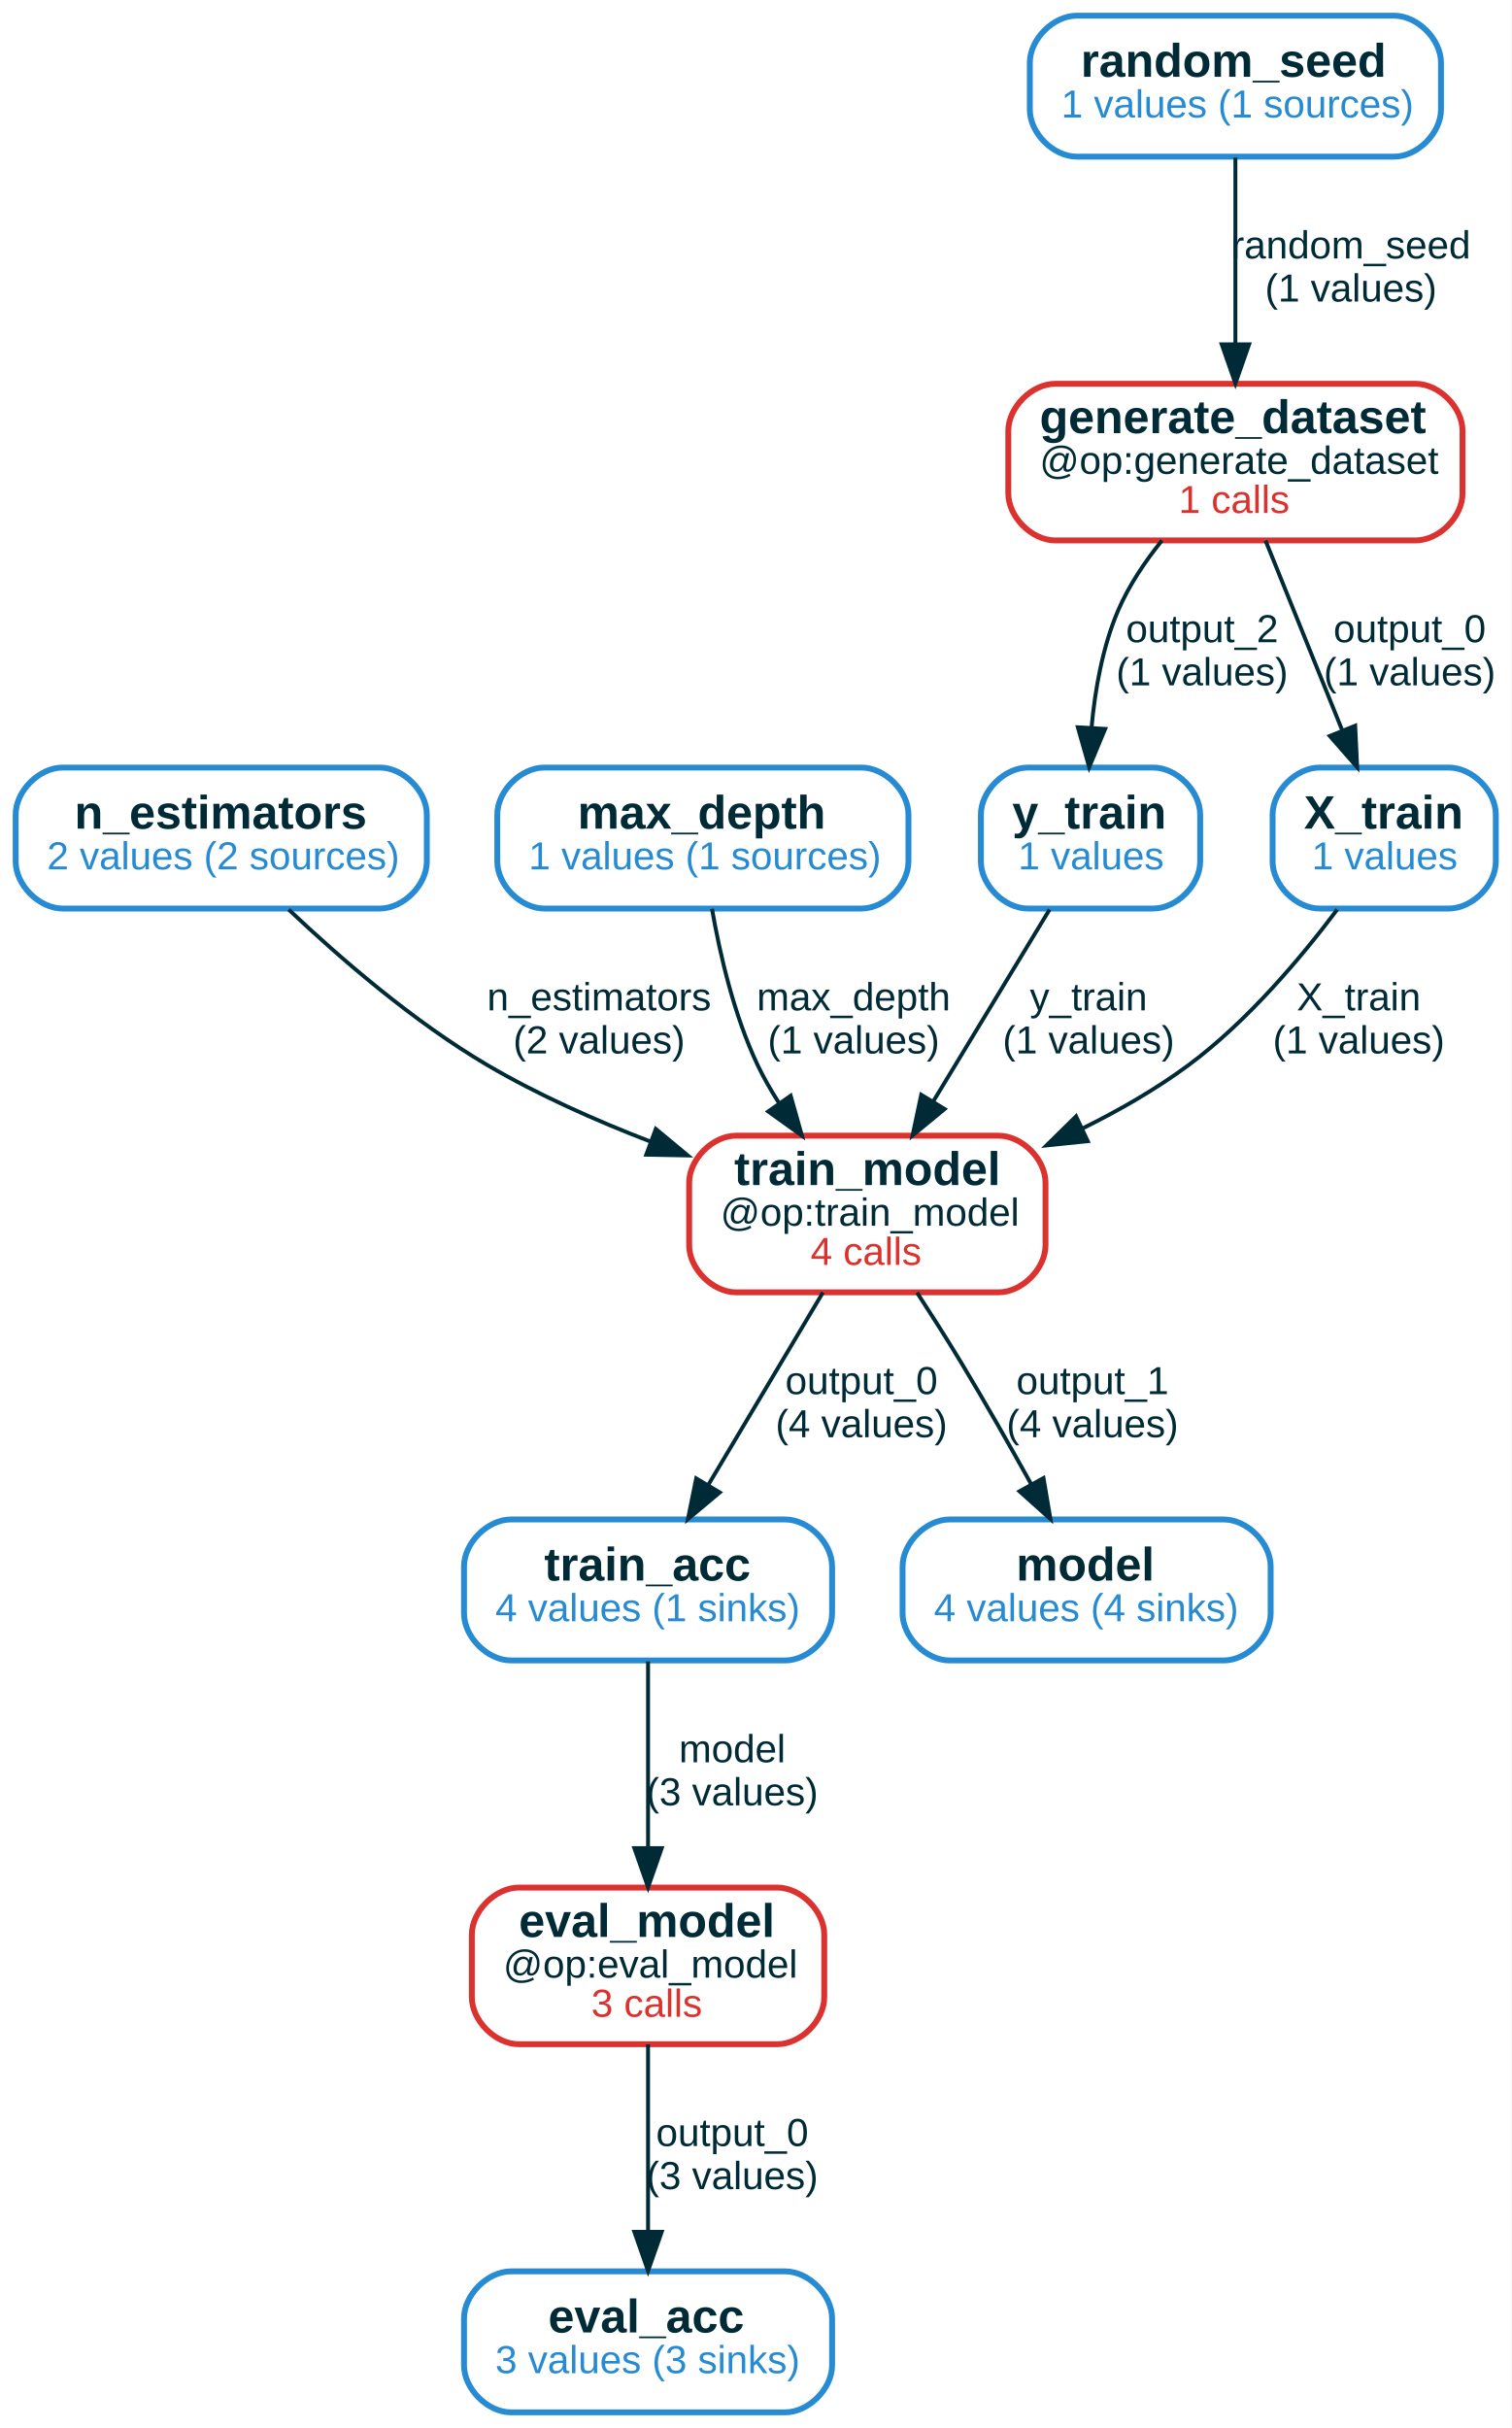
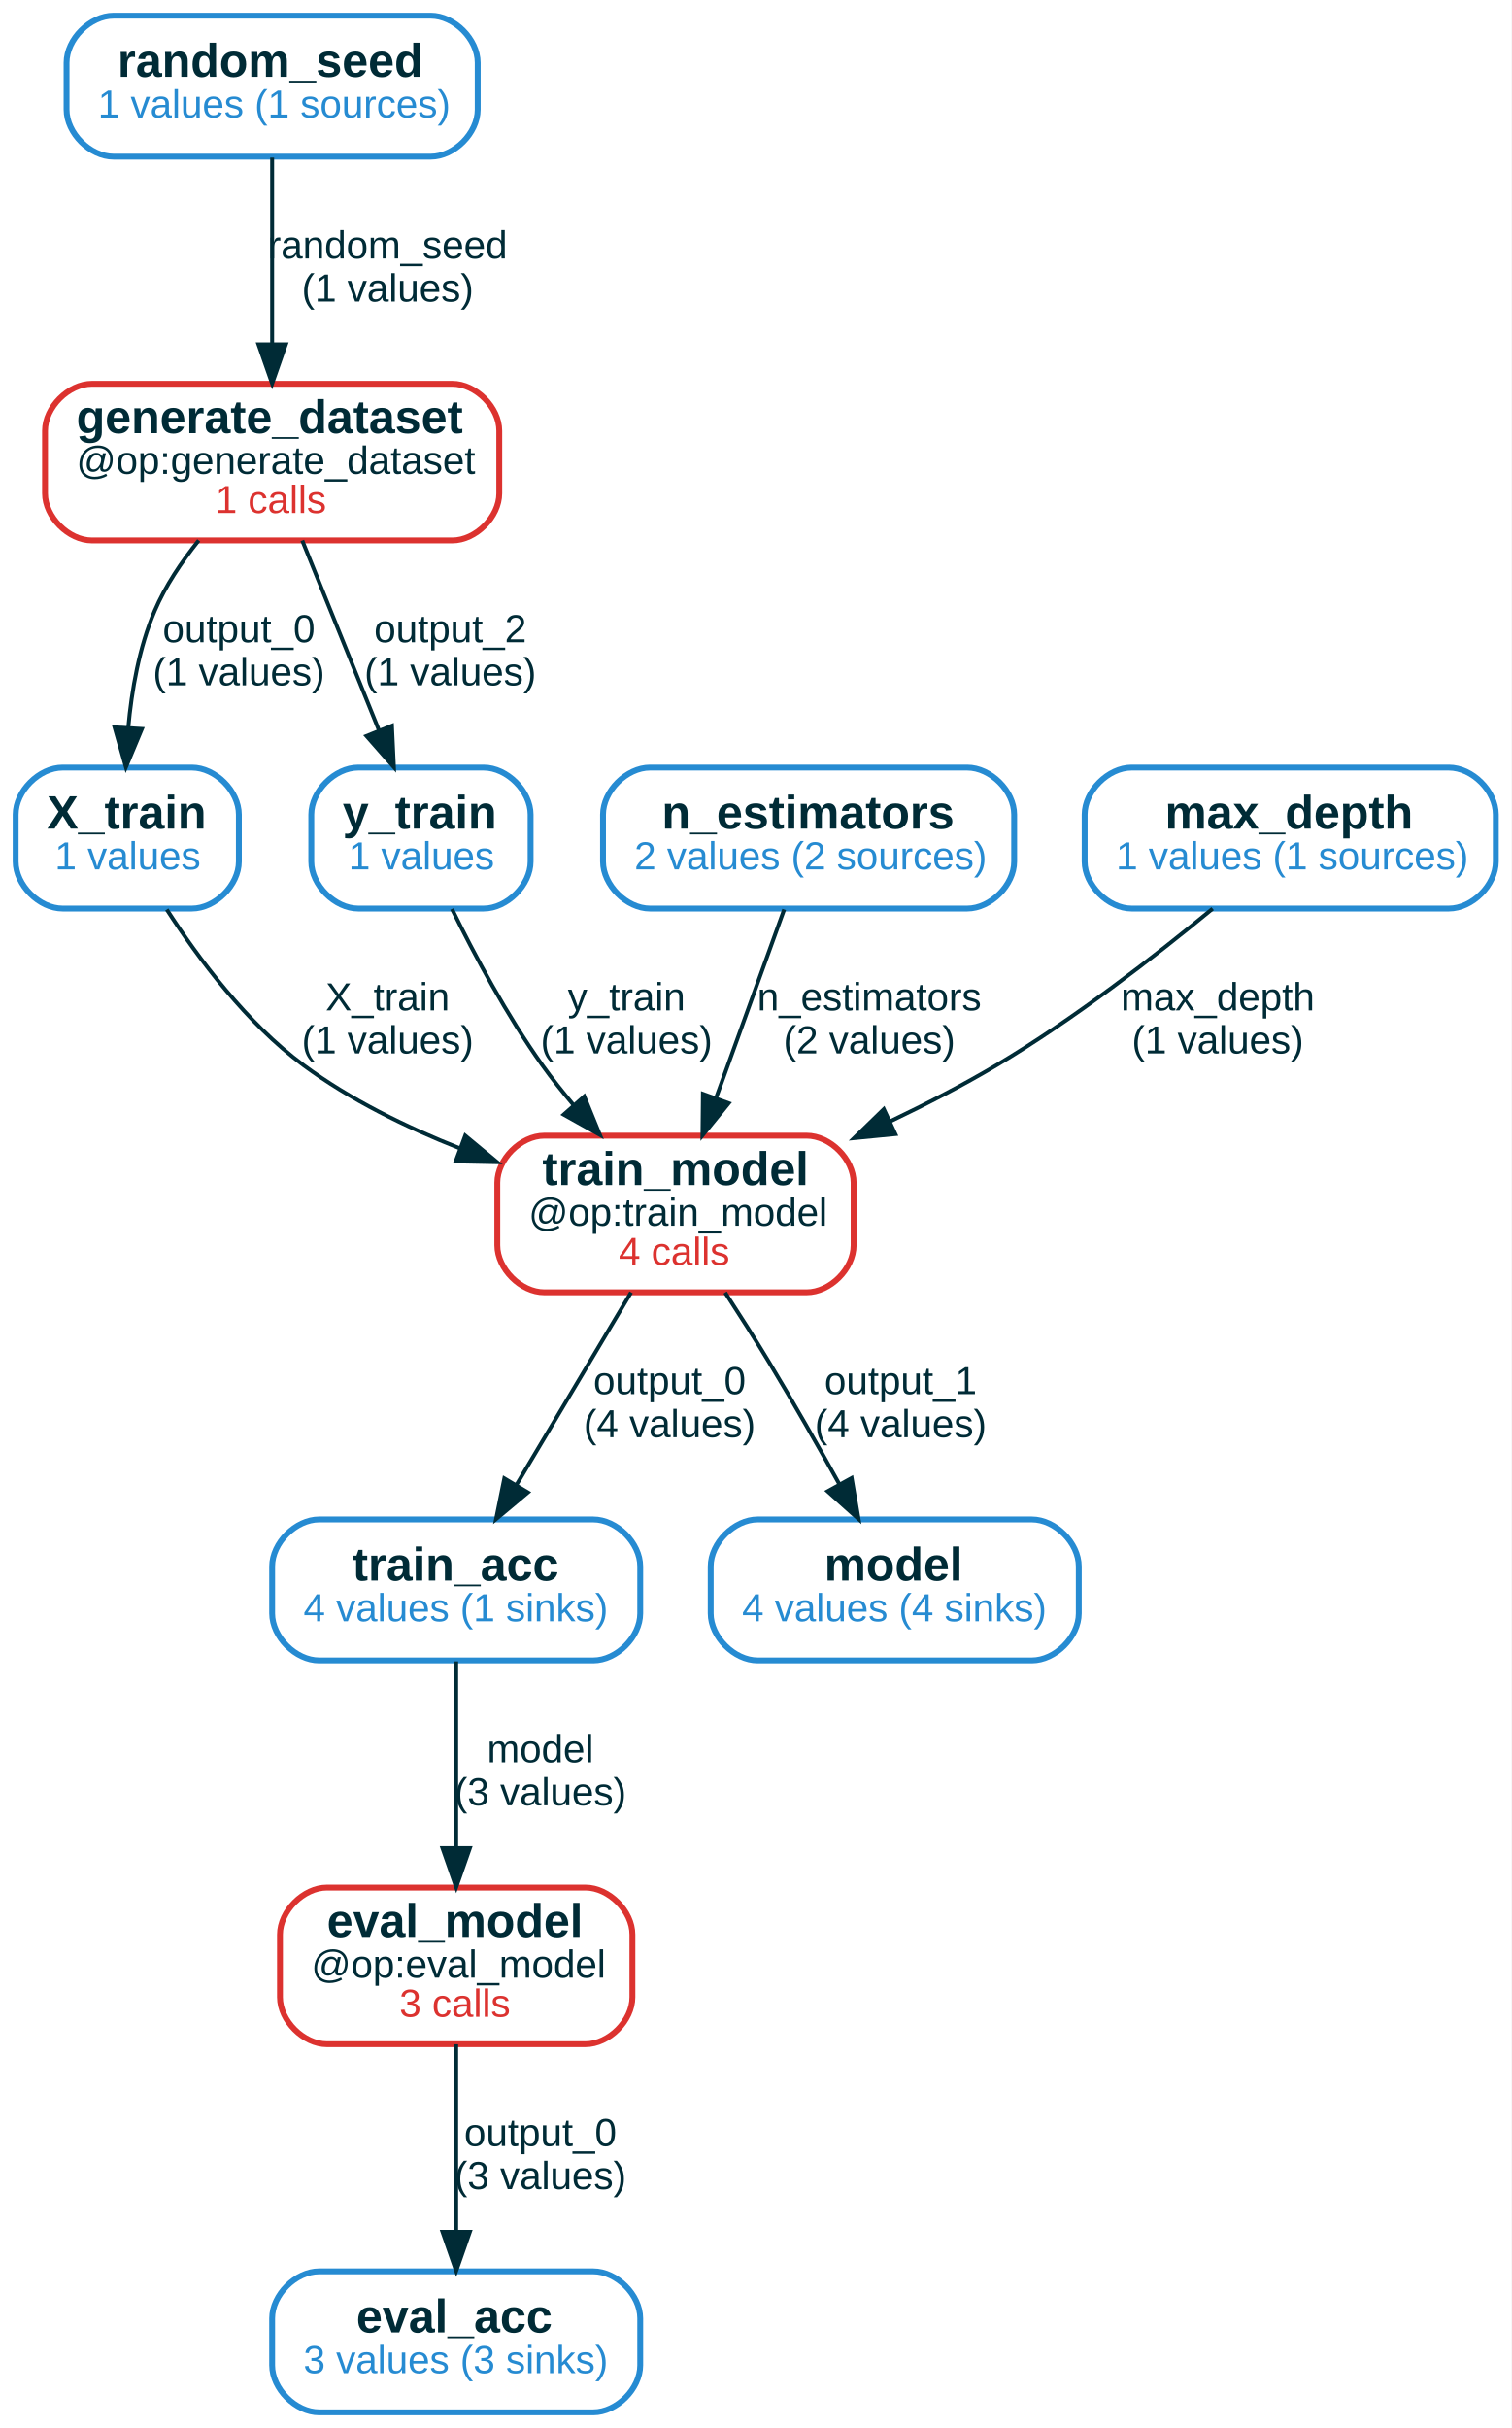
<svg xmlns="http://www.w3.org/2000/svg" width="386pt" height="620pt" viewBox="0.00 0.00 386.00 620.00">
  <g id="graph0" class="graph" transform="scale(1 1) rotate(0) translate(4 616)">
    <polygon fill="white" stroke="transparent" points="-4,4 -4,-616 382,-616 382,4 -4,4" />
    <g id="node1" class="node">
-       <path fill="none" stroke="#268bd2" stroke-width="1.5" d="M196.5,-228C196.5,-228 126.5,-228 126.5,-228 120.5,-228 114.5,-222 114.5,-216 114.5,-216 114.5,-204 114.5,-204 114.5,-198 120.5,-192 126.5,-192 126.5,-192 196.5,-192 196.5,-192 202.5,-192 208.5,-198 208.5,-204 208.5,-204 208.5,-216 208.5,-216 208.5,-222 202.5,-228 196.5,-228" />
-       <text text-anchor="start" x="135" y="-212.4" font-family="Liberation Sans,Helvetica,Arial,sans-serif" font-weight="bold" font-size="12.00" fill="#002b36">train_acc</text>
-       <text text-anchor="start" x="122.5" y="-202" font-family="Liberation Sans,Helvetica,Arial,sans-serif" font-size="10.00" fill="#268bd2">4 values (1 sinks)</text>
+       <path fill="none" stroke="#268bd2" stroke-width="1.5" d="M106,-612C106,-612 25,-612 25,-612 19,-612 13,-606 13,-600 13,-600 13,-588 13,-588 13,-582 19,-576 25,-576 25,-576 106,-576 106,-576 112,-576 118,-582 118,-588 118,-588 118,-600 118,-600 118,-606 112,-612 106,-612" />
+       <text text-anchor="start" x="26" y="-596.4" font-family="Liberation Sans,Helvetica,Arial,sans-serif" font-weight="bold" font-size="12.00" fill="#002b36">random_seed</text>
+       <text text-anchor="start" x="21" y="-586" font-family="Liberation Sans,Helvetica,Arial,sans-serif" font-size="10.00" fill="#268bd2">1 values (1 sources)</text>
    </g>
    <g id="node10" class="node">
-       <path fill="none" stroke="#dc322f" stroke-width="1.5" d="M194.5,-134C194.5,-134 128.5,-134 128.5,-134 122.5,-134 116.5,-128 116.5,-122 116.5,-122 116.5,-106 116.5,-106 116.5,-100 122.5,-94 128.5,-94 128.5,-94 194.5,-94 194.5,-94 200.5,-94 206.5,-100 206.5,-106 206.5,-106 206.5,-122 206.5,-122 206.5,-128 200.5,-134 194.5,-134" />
-       <text text-anchor="start" x="128.5" y="-121.4" font-family="Liberation Sans,Helvetica,Arial,sans-serif" font-weight="bold" font-size="12.00" fill="#002b36">eval_model</text>
-       <text text-anchor="start" x="124.5" y="-111" font-family="Liberation Sans,Helvetica,Arial,sans-serif" font-size="10.00" fill="#002b36">@op:eval_model</text>
-       <text text-anchor="start" x="147" y="-101" font-family="Liberation Sans,Helvetica,Arial,sans-serif" font-size="10.00" fill="#dc322f">3 calls</text>
+       <path fill="none" stroke="#dc322f" stroke-width="1.5" d="M111.5,-518C111.5,-518 19.5,-518 19.5,-518 13.5,-518 7.5,-512 7.5,-506 7.5,-506 7.5,-490 7.5,-490 7.5,-484 13.5,-478 19.5,-478 19.5,-478 111.5,-478 111.5,-478 117.5,-478 123.5,-484 123.5,-490 123.5,-490 123.5,-506 123.5,-506 123.5,-512 117.5,-518 111.5,-518" />
+       <text text-anchor="start" x="15.5" y="-505.4" font-family="Liberation Sans,Helvetica,Arial,sans-serif" font-weight="bold" font-size="12.00" fill="#002b36">generate_dataset</text>
+       <text text-anchor="start" x="15.5" y="-495" font-family="Liberation Sans,Helvetica,Arial,sans-serif" font-size="10.00" fill="#002b36">@op:generate_dataset</text>
+       <text text-anchor="start" x="51" y="-485" font-family="Liberation Sans,Helvetica,Arial,sans-serif" font-size="10.00" fill="#dc322f">1 calls</text>
+     </g>
+     <g id="edge9" class="edge">
+       <path fill="none" stroke="#002b36" d="M65.5,-575.76C65.5,-562.5 65.5,-543.86 65.5,-528.27" />
+       <polygon fill="#002b36" stroke="#002b36" points="69,-528.07 65.5,-518.07 62,-528.07 69,-528.07" />
+       <text text-anchor="middle" x="95" y="-550" font-family="Liberation Sans,Helvetica,Arial,sans-serif" font-size="10.00" fill="#002b36">random_seed</text>
+       <text text-anchor="middle" x="95" y="-539" font-family="Liberation Sans,Helvetica,Arial,sans-serif" font-size="10.00" fill="#002b36">(1 values)</text>
+     </g>
+     <g id="node2" class="node">
+       <path fill="none" stroke="#268bd2" stroke-width="1.5" d="M147.5,-36C147.5,-36 77.5,-36 77.5,-36 71.5,-36 65.5,-30 65.5,-24 65.5,-24 65.5,-12 65.5,-12 65.5,-6 71.5,0 77.5,0 77.5,0 147.5,0 147.5,0 153.5,0 159.5,-6 159.5,-12 159.5,-12 159.5,-24 159.5,-24 159.5,-30 153.5,-36 147.5,-36" />
+       <text text-anchor="start" x="87" y="-20.4" font-family="Liberation Sans,Helvetica,Arial,sans-serif" font-weight="bold" font-size="12.00" fill="#002b36">eval_acc</text>
+       <text text-anchor="start" x="73.5" y="-10" font-family="Liberation Sans,Helvetica,Arial,sans-serif" font-size="10.00" fill="#268bd2">3 values (3 sinks)</text>
+     </g>
+     <g id="node3" class="node">
+       <path fill="none" stroke="#268bd2" stroke-width="1.5" d="M243,-420C243,-420 162,-420 162,-420 156,-420 150,-414 150,-408 150,-408 150,-396 150,-396 150,-390 156,-384 162,-384 162,-384 243,-384 243,-384 249,-384 255,-390 255,-396 255,-396 255,-408 255,-408 255,-414 249,-420 243,-420" />
+       <text text-anchor="start" x="165" y="-404.4" font-family="Liberation Sans,Helvetica,Arial,sans-serif" font-weight="bold" font-size="12.00" fill="#002b36">n_estimators</text>
+       <text text-anchor="start" x="158" y="-394" font-family="Liberation Sans,Helvetica,Arial,sans-serif" font-size="10.00" fill="#268bd2">2 values (2 sources)</text>
+     </g>
+     <g id="node11" class="node">
+       <path fill="none" stroke="#dc322f" stroke-width="1.5" d="M202,-326C202,-326 135,-326 135,-326 129,-326 123,-320 123,-314 123,-314 123,-298 123,-298 123,-292 129,-286 135,-286 135,-286 202,-286 202,-286 208,-286 214,-292 214,-298 214,-298 214,-314 214,-314 214,-320 208,-326 202,-326" />
+       <text text-anchor="start" x="134.5" y="-313.4" font-family="Liberation Sans,Helvetica,Arial,sans-serif" font-weight="bold" font-size="12.00" fill="#002b36">train_model</text>
+       <text text-anchor="start" x="131" y="-303" font-family="Liberation Sans,Helvetica,Arial,sans-serif" font-size="10.00" fill="#002b36">@op:train_model</text>
+       <text text-anchor="start" x="154" y="-293" font-family="Liberation Sans,Helvetica,Arial,sans-serif" font-size="10.00" fill="#dc322f">4 calls</text>
+     </g>
+     <g id="edge5" class="edge">
+       <path fill="none" stroke="#002b36" d="M196.26,-383.76C191.42,-370.37 184.6,-351.5 178.93,-335.82" />
+       <polygon fill="#002b36" stroke="#002b36" points="182.09,-334.29 175.4,-326.07 175.51,-336.67 182.09,-334.29" />
+       <text text-anchor="middle" x="218" y="-358" font-family="Liberation Sans,Helvetica,Arial,sans-serif" font-size="10.00" fill="#002b36">n_estimators</text>
+       <text text-anchor="middle" x="218" y="-347" font-family="Liberation Sans,Helvetica,Arial,sans-serif" font-size="10.00" fill="#002b36">(2 values)</text>
+     </g>
+     <g id="node4" class="node">
+       <path fill="none" stroke="#268bd2" stroke-width="1.5" d="M45,-420C45,-420 12,-420 12,-420 6,-420 0,-414 0,-408 0,-408 0,-396 0,-396 0,-390 6,-384 12,-384 12,-384 45,-384 45,-384 51,-384 57,-390 57,-396 57,-396 57,-408 57,-408 57,-414 51,-420 45,-420" />
+       <text text-anchor="start" x="8" y="-404.4" font-family="Liberation Sans,Helvetica,Arial,sans-serif" font-weight="bold" font-size="12.00" fill="#002b36">X_train</text>
+       <text text-anchor="start" x="10" y="-394" font-family="Liberation Sans,Helvetica,Arial,sans-serif" font-size="10.00" fill="#268bd2">1 values</text>
+     </g>
+     <g id="edge3" class="edge">
+       <path fill="none" stroke="#002b36" d="M38.59,-383.75C46.66,-371.25 59.01,-354.72 73.5,-344 85.41,-335.19 99.68,-328.19 113.5,-322.75" />
+       <polygon fill="#002b36" stroke="#002b36" points="114.81,-326 122.97,-319.23 112.37,-319.44 114.81,-326" />
+       <text text-anchor="middle" x="95" y="-358" font-family="Liberation Sans,Helvetica,Arial,sans-serif" font-size="10.00" fill="#002b36">X_train</text>
+       <text text-anchor="middle" x="95" y="-347" font-family="Liberation Sans,Helvetica,Arial,sans-serif" font-size="10.00" fill="#002b36">(1 values)</text>
+     </g>
+     <g id="node5" class="node">
+       <path fill="none" stroke="#268bd2" stroke-width="1.5" d="M366,-420C366,-420 285,-420 285,-420 279,-420 273,-414 273,-408 273,-408 273,-396 273,-396 273,-390 279,-384 285,-384 285,-384 366,-384 366,-384 372,-384 378,-390 378,-396 378,-396 378,-408 378,-408 378,-414 372,-420 366,-420" />
+       <text text-anchor="start" x="293.5" y="-404.4" font-family="Liberation Sans,Helvetica,Arial,sans-serif" font-weight="bold" font-size="12.00" fill="#002b36">max_depth</text>
+       <text text-anchor="start" x="281" y="-394" font-family="Liberation Sans,Helvetica,Arial,sans-serif" font-size="10.00" fill="#268bd2">1 values (1 sources)</text>
+     </g>
+     <g id="edge4" class="edge">
+       <path fill="none" stroke="#002b36" d="M305.69,-383.97C291.06,-371.89 270.32,-355.79 250.5,-344 241.94,-338.91 232.56,-334.06 223.3,-329.64" />
+       <polygon fill="#002b36" stroke="#002b36" points="224.66,-326.41 214.11,-325.38 221.71,-332.77 224.66,-326.41" />
+       <text text-anchor="middle" x="307" y="-358" font-family="Liberation Sans,Helvetica,Arial,sans-serif" font-size="10.00" fill="#002b36">max_depth</text>
+       <text text-anchor="middle" x="307" y="-347" font-family="Liberation Sans,Helvetica,Arial,sans-serif" font-size="10.00" fill="#002b36">(1 values)</text>
+     </g>
+     <g id="node6" class="node">
+       <path fill="none" stroke="#268bd2" stroke-width="1.5" d="M147.5,-228C147.5,-228 77.5,-228 77.5,-228 71.5,-228 65.5,-222 65.5,-216 65.5,-216 65.5,-204 65.5,-204 65.5,-198 71.5,-192 77.5,-192 77.5,-192 147.5,-192 147.5,-192 153.5,-192 159.5,-198 159.5,-204 159.5,-204 159.5,-216 159.5,-216 159.5,-222 153.5,-228 147.5,-228" />
+       <text text-anchor="start" x="86" y="-212.4" font-family="Liberation Sans,Helvetica,Arial,sans-serif" font-weight="bold" font-size="12.00" fill="#002b36">train_acc</text>
+       <text text-anchor="start" x="73.5" y="-202" font-family="Liberation Sans,Helvetica,Arial,sans-serif" font-size="10.00" fill="#268bd2">4 values (1 sinks)</text>
+     </g>
+     <g id="node9" class="node">
+       <path fill="none" stroke="#dc322f" stroke-width="1.5" d="M145.5,-134C145.5,-134 79.5,-134 79.5,-134 73.5,-134 67.5,-128 67.5,-122 67.5,-122 67.5,-106 67.5,-106 67.5,-100 73.5,-94 79.5,-94 79.5,-94 145.5,-94 145.5,-94 151.5,-94 157.5,-100 157.5,-106 157.5,-106 157.5,-122 157.5,-122 157.5,-128 151.5,-134 145.5,-134" />
+       <text text-anchor="start" x="79.5" y="-121.4" font-family="Liberation Sans,Helvetica,Arial,sans-serif" font-weight="bold" font-size="12.00" fill="#002b36">eval_model</text>
+       <text text-anchor="start" x="75.5" y="-111" font-family="Liberation Sans,Helvetica,Arial,sans-serif" font-size="10.00" fill="#002b36">@op:eval_model</text>
+       <text text-anchor="start" x="98" y="-101" font-family="Liberation Sans,Helvetica,Arial,sans-serif" font-size="10.00" fill="#dc322f">3 calls</text>
    </g>
    <g id="edge11" class="edge">
-       <path fill="none" stroke="#002b36" d="M161.5,-191.76C161.5,-178.5 161.5,-159.86 161.5,-144.27" />
-       <polygon fill="#002b36" stroke="#002b36" points="165,-144.07 161.5,-134.07 158,-144.07 165,-144.07" />
-       <text text-anchor="middle" x="183" y="-166" font-family="Liberation Sans,Helvetica,Arial,sans-serif" font-size="10.00" fill="#002b36">model</text>
-       <text text-anchor="middle" x="183" y="-155" font-family="Liberation Sans,Helvetica,Arial,sans-serif" font-size="10.00" fill="#002b36">(3 values)</text>
+       <path fill="none" stroke="#002b36" d="M112.5,-191.76C112.5,-178.5 112.5,-159.86 112.5,-144.27" />
+       <polygon fill="#002b36" stroke="#002b36" points="116,-144.07 112.5,-134.07 109,-144.07 116,-144.07" />
+       <text text-anchor="middle" x="134" y="-166" font-family="Liberation Sans,Helvetica,Arial,sans-serif" font-size="10.00" fill="#002b36">model</text>
+       <text text-anchor="middle" x="134" y="-155" font-family="Liberation Sans,Helvetica,Arial,sans-serif" font-size="10.00" fill="#002b36">(3 values)</text>
    </g>
-     <g id="node2" class="node">
-       <path fill="none" stroke="#268bd2" stroke-width="1.5" d="M352,-612C352,-612 271,-612 271,-612 265,-612 259,-606 259,-600 259,-600 259,-588 259,-588 259,-582 265,-576 271,-576 271,-576 352,-576 352,-576 358,-576 364,-582 364,-588 364,-588 364,-600 364,-600 364,-606 358,-612 352,-612" />
-       <text text-anchor="start" x="272" y="-596.4" font-family="Liberation Sans,Helvetica,Arial,sans-serif" font-weight="bold" font-size="12.00" fill="#002b36">random_seed</text>
-       <text text-anchor="start" x="267" y="-586" font-family="Liberation Sans,Helvetica,Arial,sans-serif" font-size="10.00" fill="#268bd2">1 values (1 sources)</text>
+     <g id="node7" class="node">
+       <path fill="none" stroke="#268bd2" stroke-width="1.5" d="M259.5,-228C259.5,-228 189.5,-228 189.5,-228 183.5,-228 177.5,-222 177.5,-216 177.5,-216 177.5,-204 177.5,-204 177.5,-198 183.5,-192 189.5,-192 189.5,-192 259.5,-192 259.5,-192 265.5,-192 271.5,-198 271.5,-204 271.5,-204 271.5,-216 271.5,-216 271.5,-222 265.5,-228 259.5,-228" />
+       <text text-anchor="start" x="206.5" y="-212.4" font-family="Liberation Sans,Helvetica,Arial,sans-serif" font-weight="bold" font-size="12.00" fill="#002b36">model</text>
+       <text text-anchor="start" x="185.5" y="-202" font-family="Liberation Sans,Helvetica,Arial,sans-serif" font-size="10.00" fill="#268bd2">4 values (4 sinks)</text>
    </g>
-     <g id="node11" class="node">
-       <path fill="none" stroke="#dc322f" stroke-width="1.5" d="M357.5,-518C357.5,-518 265.5,-518 265.5,-518 259.5,-518 253.5,-512 253.5,-506 253.5,-506 253.5,-490 253.5,-490 253.5,-484 259.5,-478 265.5,-478 265.5,-478 357.5,-478 357.5,-478 363.5,-478 369.5,-484 369.5,-490 369.5,-490 369.5,-506 369.5,-506 369.5,-512 363.5,-518 357.5,-518" />
-       <text text-anchor="start" x="261.5" y="-505.4" font-family="Liberation Sans,Helvetica,Arial,sans-serif" font-weight="bold" font-size="12.00" fill="#002b36">generate_dataset</text>
-       <text text-anchor="start" x="261.5" y="-495" font-family="Liberation Sans,Helvetica,Arial,sans-serif" font-size="10.00" fill="#002b36">@op:generate_dataset</text>
-       <text text-anchor="start" x="297" y="-485" font-family="Liberation Sans,Helvetica,Arial,sans-serif" font-size="10.00" fill="#dc322f">1 calls</text>
-     </g>
-     <g id="edge9" class="edge">
-       <path fill="none" stroke="#002b36" d="M311.5,-575.76C311.5,-562.5 311.5,-543.86 311.5,-528.27" />
-       <polygon fill="#002b36" stroke="#002b36" points="315,-528.07 311.5,-518.07 308,-528.07 315,-528.07" />
-       <text text-anchor="middle" x="341" y="-550" font-family="Liberation Sans,Helvetica,Arial,sans-serif" font-size="10.00" fill="#002b36">random_seed</text>
-       <text text-anchor="middle" x="341" y="-539" font-family="Liberation Sans,Helvetica,Arial,sans-serif" font-size="10.00" fill="#002b36">(1 values)</text>
-     </g>
-     <g id="node3" class="node">
-       <path fill="none" stroke="#268bd2" stroke-width="1.5" d="M93,-420C93,-420 12,-420 12,-420 6,-420 0,-414 0,-408 0,-408 0,-396 0,-396 0,-390 6,-384 12,-384 12,-384 93,-384 93,-384 99,-384 105,-390 105,-396 105,-396 105,-408 105,-408 105,-414 99,-420 93,-420" />
-       <text text-anchor="start" x="15" y="-404.4" font-family="Liberation Sans,Helvetica,Arial,sans-serif" font-weight="bold" font-size="12.00" fill="#002b36">n_estimators</text>
-       <text text-anchor="start" x="8" y="-394" font-family="Liberation Sans,Helvetica,Arial,sans-serif" font-size="10.00" fill="#268bd2">2 values (2 sources)</text>
-     </g>
-     <g id="node9" class="node">
-       <path fill="none" stroke="#dc322f" stroke-width="1.5" d="M251,-326C251,-326 184,-326 184,-326 178,-326 172,-320 172,-314 172,-314 172,-298 172,-298 172,-292 178,-286 184,-286 184,-286 251,-286 251,-286 257,-286 263,-292 263,-298 263,-298 263,-314 263,-314 263,-320 257,-326 251,-326" />
-       <text text-anchor="start" x="183.5" y="-313.4" font-family="Liberation Sans,Helvetica,Arial,sans-serif" font-weight="bold" font-size="12.00" fill="#002b36">train_model</text>
-       <text text-anchor="start" x="180" y="-303" font-family="Liberation Sans,Helvetica,Arial,sans-serif" font-size="10.00" fill="#002b36">@op:train_model</text>
-       <text text-anchor="start" x="203" y="-293" font-family="Liberation Sans,Helvetica,Arial,sans-serif" font-size="10.00" fill="#dc322f">4 calls</text>
-     </g>
-     <g id="edge5" class="edge">
-       <path fill="none" stroke="#002b36" d="M69.72,-383.75C82.78,-371.4 101.64,-355.08 120.5,-344 133.38,-336.44 148.09,-329.89 162.09,-324.5" />
-       <polygon fill="#002b36" stroke="#002b36" points="163.48,-327.72 171.64,-320.95 161.04,-321.15 163.48,-327.72" />
-       <text text-anchor="middle" x="149" y="-358" font-family="Liberation Sans,Helvetica,Arial,sans-serif" font-size="10.00" fill="#002b36">n_estimators</text>
-       <text text-anchor="middle" x="149" y="-347" font-family="Liberation Sans,Helvetica,Arial,sans-serif" font-size="10.00" fill="#002b36">(2 values)</text>
-     </g>
-     <g id="node4" class="node">
-       <path fill="none" stroke="#268bd2" stroke-width="1.5" d="M216,-420C216,-420 135,-420 135,-420 129,-420 123,-414 123,-408 123,-408 123,-396 123,-396 123,-390 129,-384 135,-384 135,-384 216,-384 216,-384 222,-384 228,-390 228,-396 228,-396 228,-408 228,-408 228,-414 222,-420 216,-420" />
-       <text text-anchor="start" x="143.5" y="-404.4" font-family="Liberation Sans,Helvetica,Arial,sans-serif" font-weight="bold" font-size="12.00" fill="#002b36">max_depth</text>
-       <text text-anchor="start" x="131" y="-394" font-family="Liberation Sans,Helvetica,Arial,sans-serif" font-size="10.00" fill="#268bd2">1 values (1 sources)</text>
-     </g>
-     <g id="edge4" class="edge">
-       <path fill="none" stroke="#002b36" d="M177.83,-383.93C179.86,-372.27 183.46,-356.7 189.5,-344 191.04,-340.77 192.88,-337.56 194.88,-334.44" />
-       <polygon fill="#002b36" stroke="#002b36" points="197.92,-336.2 200.8,-326 192.19,-332.18 197.92,-336.2" />
-       <text text-anchor="middle" x="214" y="-358" font-family="Liberation Sans,Helvetica,Arial,sans-serif" font-size="10.00" fill="#002b36">max_depth</text>
-       <text text-anchor="middle" x="214" y="-347" font-family="Liberation Sans,Helvetica,Arial,sans-serif" font-size="10.00" fill="#002b36">(1 values)</text>
-     </g>
-     <g id="node5" class="node">
-       <path fill="none" stroke="#268bd2" stroke-width="1.5" d="M290.5,-420C290.5,-420 258.5,-420 258.5,-420 252.5,-420 246.5,-414 246.5,-408 246.5,-408 246.5,-396 246.5,-396 246.5,-390 252.5,-384 258.5,-384 258.5,-384 290.5,-384 290.5,-384 296.5,-384 302.5,-390 302.5,-396 302.5,-396 302.5,-408 302.5,-408 302.5,-414 296.5,-420 290.5,-420" />
-       <text text-anchor="start" x="254.5" y="-404.4" font-family="Liberation Sans,Helvetica,Arial,sans-serif" font-weight="bold" font-size="12.00" fill="#002b36">y_train</text>
-       <text text-anchor="start" x="256" y="-394" font-family="Liberation Sans,Helvetica,Arial,sans-serif" font-size="10.00" fill="#268bd2">1 values</text>
+     <g id="node8" class="node">
+       <path fill="none" stroke="#268bd2" stroke-width="1.5" d="M119.5,-420C119.5,-420 87.5,-420 87.5,-420 81.5,-420 75.5,-414 75.5,-408 75.5,-408 75.5,-396 75.5,-396 75.5,-390 81.5,-384 87.5,-384 87.5,-384 119.5,-384 119.5,-384 125.5,-384 131.5,-390 131.5,-396 131.5,-396 131.5,-408 131.5,-408 131.5,-414 125.5,-420 119.5,-420" />
+       <text text-anchor="start" x="83.5" y="-404.4" font-family="Liberation Sans,Helvetica,Arial,sans-serif" font-weight="bold" font-size="12.00" fill="#002b36">y_train</text>
+       <text text-anchor="start" x="85" y="-394" font-family="Liberation Sans,Helvetica,Arial,sans-serif" font-size="10.00" fill="#268bd2">1 values</text>
    </g>
    <g id="edge6" class="edge">
-       <path fill="none" stroke="#002b36" d="M264.05,-383.76C255.77,-370.11 244.05,-350.78 234.44,-334.93" />
-       <polygon fill="#002b36" stroke="#002b36" points="237.24,-332.81 229.06,-326.07 231.26,-336.44 237.24,-332.81" />
-       <text text-anchor="middle" x="274" y="-358" font-family="Liberation Sans,Helvetica,Arial,sans-serif" font-size="10.00" fill="#002b36">y_train</text>
-       <text text-anchor="middle" x="274" y="-347" font-family="Liberation Sans,Helvetica,Arial,sans-serif" font-size="10.00" fill="#002b36">(1 values)</text>
+       <path fill="none" stroke="#002b36" d="M111.42,-383.89C117.16,-372.22 125.46,-356.65 134.5,-344 136.95,-340.57 139.7,-337.11 142.53,-333.76" />
+       <polygon fill="#002b36" stroke="#002b36" points="145.21,-336.02 149.21,-326.2 139.96,-331.38 145.21,-336.02" />
+       <text text-anchor="middle" x="156" y="-358" font-family="Liberation Sans,Helvetica,Arial,sans-serif" font-size="10.00" fill="#002b36">y_train</text>
+       <text text-anchor="middle" x="156" y="-347" font-family="Liberation Sans,Helvetica,Arial,sans-serif" font-size="10.00" fill="#002b36">(1 values)</text>
    </g>
-     <g id="node6" class="node">
-       <path fill="none" stroke="#268bd2" stroke-width="1.5" d="M366,-420C366,-420 333,-420 333,-420 327,-420 321,-414 321,-408 321,-408 321,-396 321,-396 321,-390 327,-384 333,-384 333,-384 366,-384 366,-384 372,-384 378,-390 378,-396 378,-396 378,-408 378,-408 378,-414 372,-420 366,-420" />
-       <text text-anchor="start" x="329" y="-404.4" font-family="Liberation Sans,Helvetica,Arial,sans-serif" font-weight="bold" font-size="12.00" fill="#002b36">X_train</text>
-       <text text-anchor="start" x="331" y="-394" font-family="Liberation Sans,Helvetica,Arial,sans-serif" font-size="10.00" fill="#268bd2">1 values</text>
+     <g id="edge10" class="edge">
+       <path fill="none" stroke="#002b36" d="M112.5,-93.98C112.5,-80.34 112.5,-61.75 112.5,-46.5" />
+       <polygon fill="#002b36" stroke="#002b36" points="116,-46.1 112.5,-36.1 109,-46.1 116,-46.1" />
+       <text text-anchor="middle" x="134" y="-68" font-family="Liberation Sans,Helvetica,Arial,sans-serif" font-size="10.00" fill="#002b36">output_0</text>
+       <text text-anchor="middle" x="134" y="-57" font-family="Liberation Sans,Helvetica,Arial,sans-serif" font-size="10.00" fill="#002b36">(3 values)</text>
    </g>
-     <g id="edge3" class="edge">
-       <path fill="none" stroke="#002b36" d="M337.52,-383.77C328.26,-371.44 314.52,-355.12 299.5,-344 291.22,-337.87 281.77,-332.45 272.3,-327.77" />
-       <polygon fill="#002b36" stroke="#002b36" points="273.79,-324.6 263.25,-323.51 270.81,-330.94 273.79,-324.6" />
-       <text text-anchor="middle" x="343" y="-358" font-family="Liberation Sans,Helvetica,Arial,sans-serif" font-size="10.00" fill="#002b36">X_train</text>
-       <text text-anchor="middle" x="343" y="-347" font-family="Liberation Sans,Helvetica,Arial,sans-serif" font-size="10.00" fill="#002b36">(1 values)</text>
+     <g id="edge7" class="edge">
+       <path fill="none" stroke="#002b36" d="M46.75,-478C42.38,-472.57 38.22,-466.39 35.5,-460 31.55,-450.7 29.63,-439.83 28.75,-430.09" />
+       <polygon fill="#002b36" stroke="#002b36" points="32.24,-429.87 28.16,-420.1 25.26,-430.28 32.24,-429.87" />
+       <text text-anchor="middle" x="57" y="-452" font-family="Liberation Sans,Helvetica,Arial,sans-serif" font-size="10.00" fill="#002b36">output_0</text>
+       <text text-anchor="middle" x="57" y="-441" font-family="Liberation Sans,Helvetica,Arial,sans-serif" font-size="10.00" fill="#002b36">(1 values)</text>
    </g>
-     <g id="node7" class="node">
-       <path fill="none" stroke="#268bd2" stroke-width="1.5" d="M308.5,-228C308.5,-228 238.5,-228 238.5,-228 232.5,-228 226.5,-222 226.5,-216 226.5,-216 226.5,-204 226.5,-204 226.5,-198 232.5,-192 238.5,-192 238.5,-192 308.5,-192 308.5,-192 314.5,-192 320.5,-198 320.5,-204 320.5,-204 320.5,-216 320.5,-216 320.5,-222 314.5,-228 308.5,-228" />
-       <text text-anchor="start" x="255.5" y="-212.4" font-family="Liberation Sans,Helvetica,Arial,sans-serif" font-weight="bold" font-size="12.00" fill="#002b36">model</text>
-       <text text-anchor="start" x="234.5" y="-202" font-family="Liberation Sans,Helvetica,Arial,sans-serif" font-size="10.00" fill="#268bd2">4 values (4 sinks)</text>
-     </g>
-     <g id="node8" class="node">
-       <path fill="none" stroke="#268bd2" stroke-width="1.5" d="M196.5,-36C196.5,-36 126.5,-36 126.5,-36 120.5,-36 114.5,-30 114.5,-24 114.5,-24 114.5,-12 114.5,-12 114.5,-6 120.5,0 126.5,0 126.5,0 196.5,0 196.5,0 202.5,0 208.5,-6 208.5,-12 208.5,-12 208.5,-24 208.5,-24 208.5,-30 202.5,-36 196.5,-36" />
-       <text text-anchor="start" x="136" y="-20.4" font-family="Liberation Sans,Helvetica,Arial,sans-serif" font-weight="bold" font-size="12.00" fill="#002b36">eval_acc</text>
-       <text text-anchor="start" x="122.5" y="-10" font-family="Liberation Sans,Helvetica,Arial,sans-serif" font-size="10.00" fill="#268bd2">3 values (3 sinks)</text>
+     <g id="edge8" class="edge">
+       <path fill="none" stroke="#002b36" d="M73.19,-477.98C78.81,-464.07 86.51,-445.03 92.74,-429.61" />
+       <polygon fill="#002b36" stroke="#002b36" points="96.09,-430.68 96.59,-420.1 89.6,-428.06 96.09,-430.68" />
+       <text text-anchor="middle" x="111" y="-452" font-family="Liberation Sans,Helvetica,Arial,sans-serif" font-size="10.00" fill="#002b36">output_2</text>
+       <text text-anchor="middle" x="111" y="-441" font-family="Liberation Sans,Helvetica,Arial,sans-serif" font-size="10.00" fill="#002b36">(1 values)</text>
    </g>
    <g id="edge1" class="edge">
-       <path fill="none" stroke="#002b36" d="M206.17,-285.98C197.73,-271.81 186.1,-252.3 176.83,-236.74" />
-       <polygon fill="#002b36" stroke="#002b36" points="179.81,-234.9 171.69,-228.1 173.8,-238.48 179.81,-234.9" />
-       <text text-anchor="middle" x="216" y="-260" font-family="Liberation Sans,Helvetica,Arial,sans-serif" font-size="10.00" fill="#002b36">output_0</text>
-       <text text-anchor="middle" x="216" y="-249" font-family="Liberation Sans,Helvetica,Arial,sans-serif" font-size="10.00" fill="#002b36">(4 values)</text>
+       <path fill="none" stroke="#002b36" d="M157.17,-285.98C148.73,-271.81 137.1,-252.3 127.83,-236.74" />
+       <polygon fill="#002b36" stroke="#002b36" points="130.81,-234.9 122.69,-228.1 124.8,-238.48 130.81,-234.9" />
+       <text text-anchor="middle" x="167" y="-260" font-family="Liberation Sans,Helvetica,Arial,sans-serif" font-size="10.00" fill="#002b36">output_0</text>
+       <text text-anchor="middle" x="167" y="-249" font-family="Liberation Sans,Helvetica,Arial,sans-serif" font-size="10.00" fill="#002b36">(4 values)</text>
    </g>
    <g id="edge2" class="edge">
-       <path fill="none" stroke="#002b36" d="M230.19,-285.94C233.91,-280.22 237.94,-273.9 241.5,-268 247.55,-257.99 253.91,-246.8 259.36,-237" />
-       <polygon fill="#002b36" stroke="#002b36" points="262.49,-238.57 264.26,-228.12 256.36,-235.19 262.49,-238.57" />
-       <text text-anchor="middle" x="275" y="-260" font-family="Liberation Sans,Helvetica,Arial,sans-serif" font-size="10.00" fill="#002b36">output_1</text>
-       <text text-anchor="middle" x="275" y="-249" font-family="Liberation Sans,Helvetica,Arial,sans-serif" font-size="10.00" fill="#002b36">(4 values)</text>
-     </g>
-     <g id="edge10" class="edge">
-       <path fill="none" stroke="#002b36" d="M161.5,-93.98C161.5,-80.34 161.5,-61.75 161.5,-46.5" />
-       <polygon fill="#002b36" stroke="#002b36" points="165,-46.1 161.5,-36.1 158,-46.1 165,-46.1" />
-       <text text-anchor="middle" x="183" y="-68" font-family="Liberation Sans,Helvetica,Arial,sans-serif" font-size="10.00" fill="#002b36">output_0</text>
-       <text text-anchor="middle" x="183" y="-57" font-family="Liberation Sans,Helvetica,Arial,sans-serif" font-size="10.00" fill="#002b36">(3 values)</text>
-     </g>
-     <g id="edge8" class="edge">
-       <path fill="none" stroke="#002b36" d="M292.75,-478C288.38,-472.57 284.22,-466.39 281.5,-460 277.55,-450.7 275.63,-439.83 274.75,-430.09" />
-       <polygon fill="#002b36" stroke="#002b36" points="278.24,-429.87 274.16,-420.1 271.26,-430.28 278.24,-429.87" />
-       <text text-anchor="middle" x="303" y="-452" font-family="Liberation Sans,Helvetica,Arial,sans-serif" font-size="10.00" fill="#002b36">output_2</text>
-       <text text-anchor="middle" x="303" y="-441" font-family="Liberation Sans,Helvetica,Arial,sans-serif" font-size="10.00" fill="#002b36">(1 values)</text>
-     </g>
-     <g id="edge7" class="edge">
-       <path fill="none" stroke="#002b36" d="M319.19,-477.98C324.81,-464.07 332.51,-445.03 338.74,-429.61" />
-       <polygon fill="#002b36" stroke="#002b36" points="342.09,-430.68 342.59,-420.1 335.6,-428.06 342.09,-430.68" />
-       <text text-anchor="middle" x="356" y="-452" font-family="Liberation Sans,Helvetica,Arial,sans-serif" font-size="10.00" fill="#002b36">output_0</text>
-       <text text-anchor="middle" x="356" y="-441" font-family="Liberation Sans,Helvetica,Arial,sans-serif" font-size="10.00" fill="#002b36">(1 values)</text>
+       <path fill="none" stroke="#002b36" d="M181.19,-285.94C184.91,-280.22 188.94,-273.9 192.5,-268 198.55,-257.99 204.91,-246.8 210.36,-237" />
+       <polygon fill="#002b36" stroke="#002b36" points="213.49,-238.57 215.26,-228.12 207.36,-235.19 213.49,-238.57" />
+       <text text-anchor="middle" x="226" y="-260" font-family="Liberation Sans,Helvetica,Arial,sans-serif" font-size="10.00" fill="#002b36">output_1</text>
+       <text text-anchor="middle" x="226" y="-249" font-family="Liberation Sans,Helvetica,Arial,sans-serif" font-size="10.00" fill="#002b36">(4 values)</text>
    </g>
  </g>
</svg>
